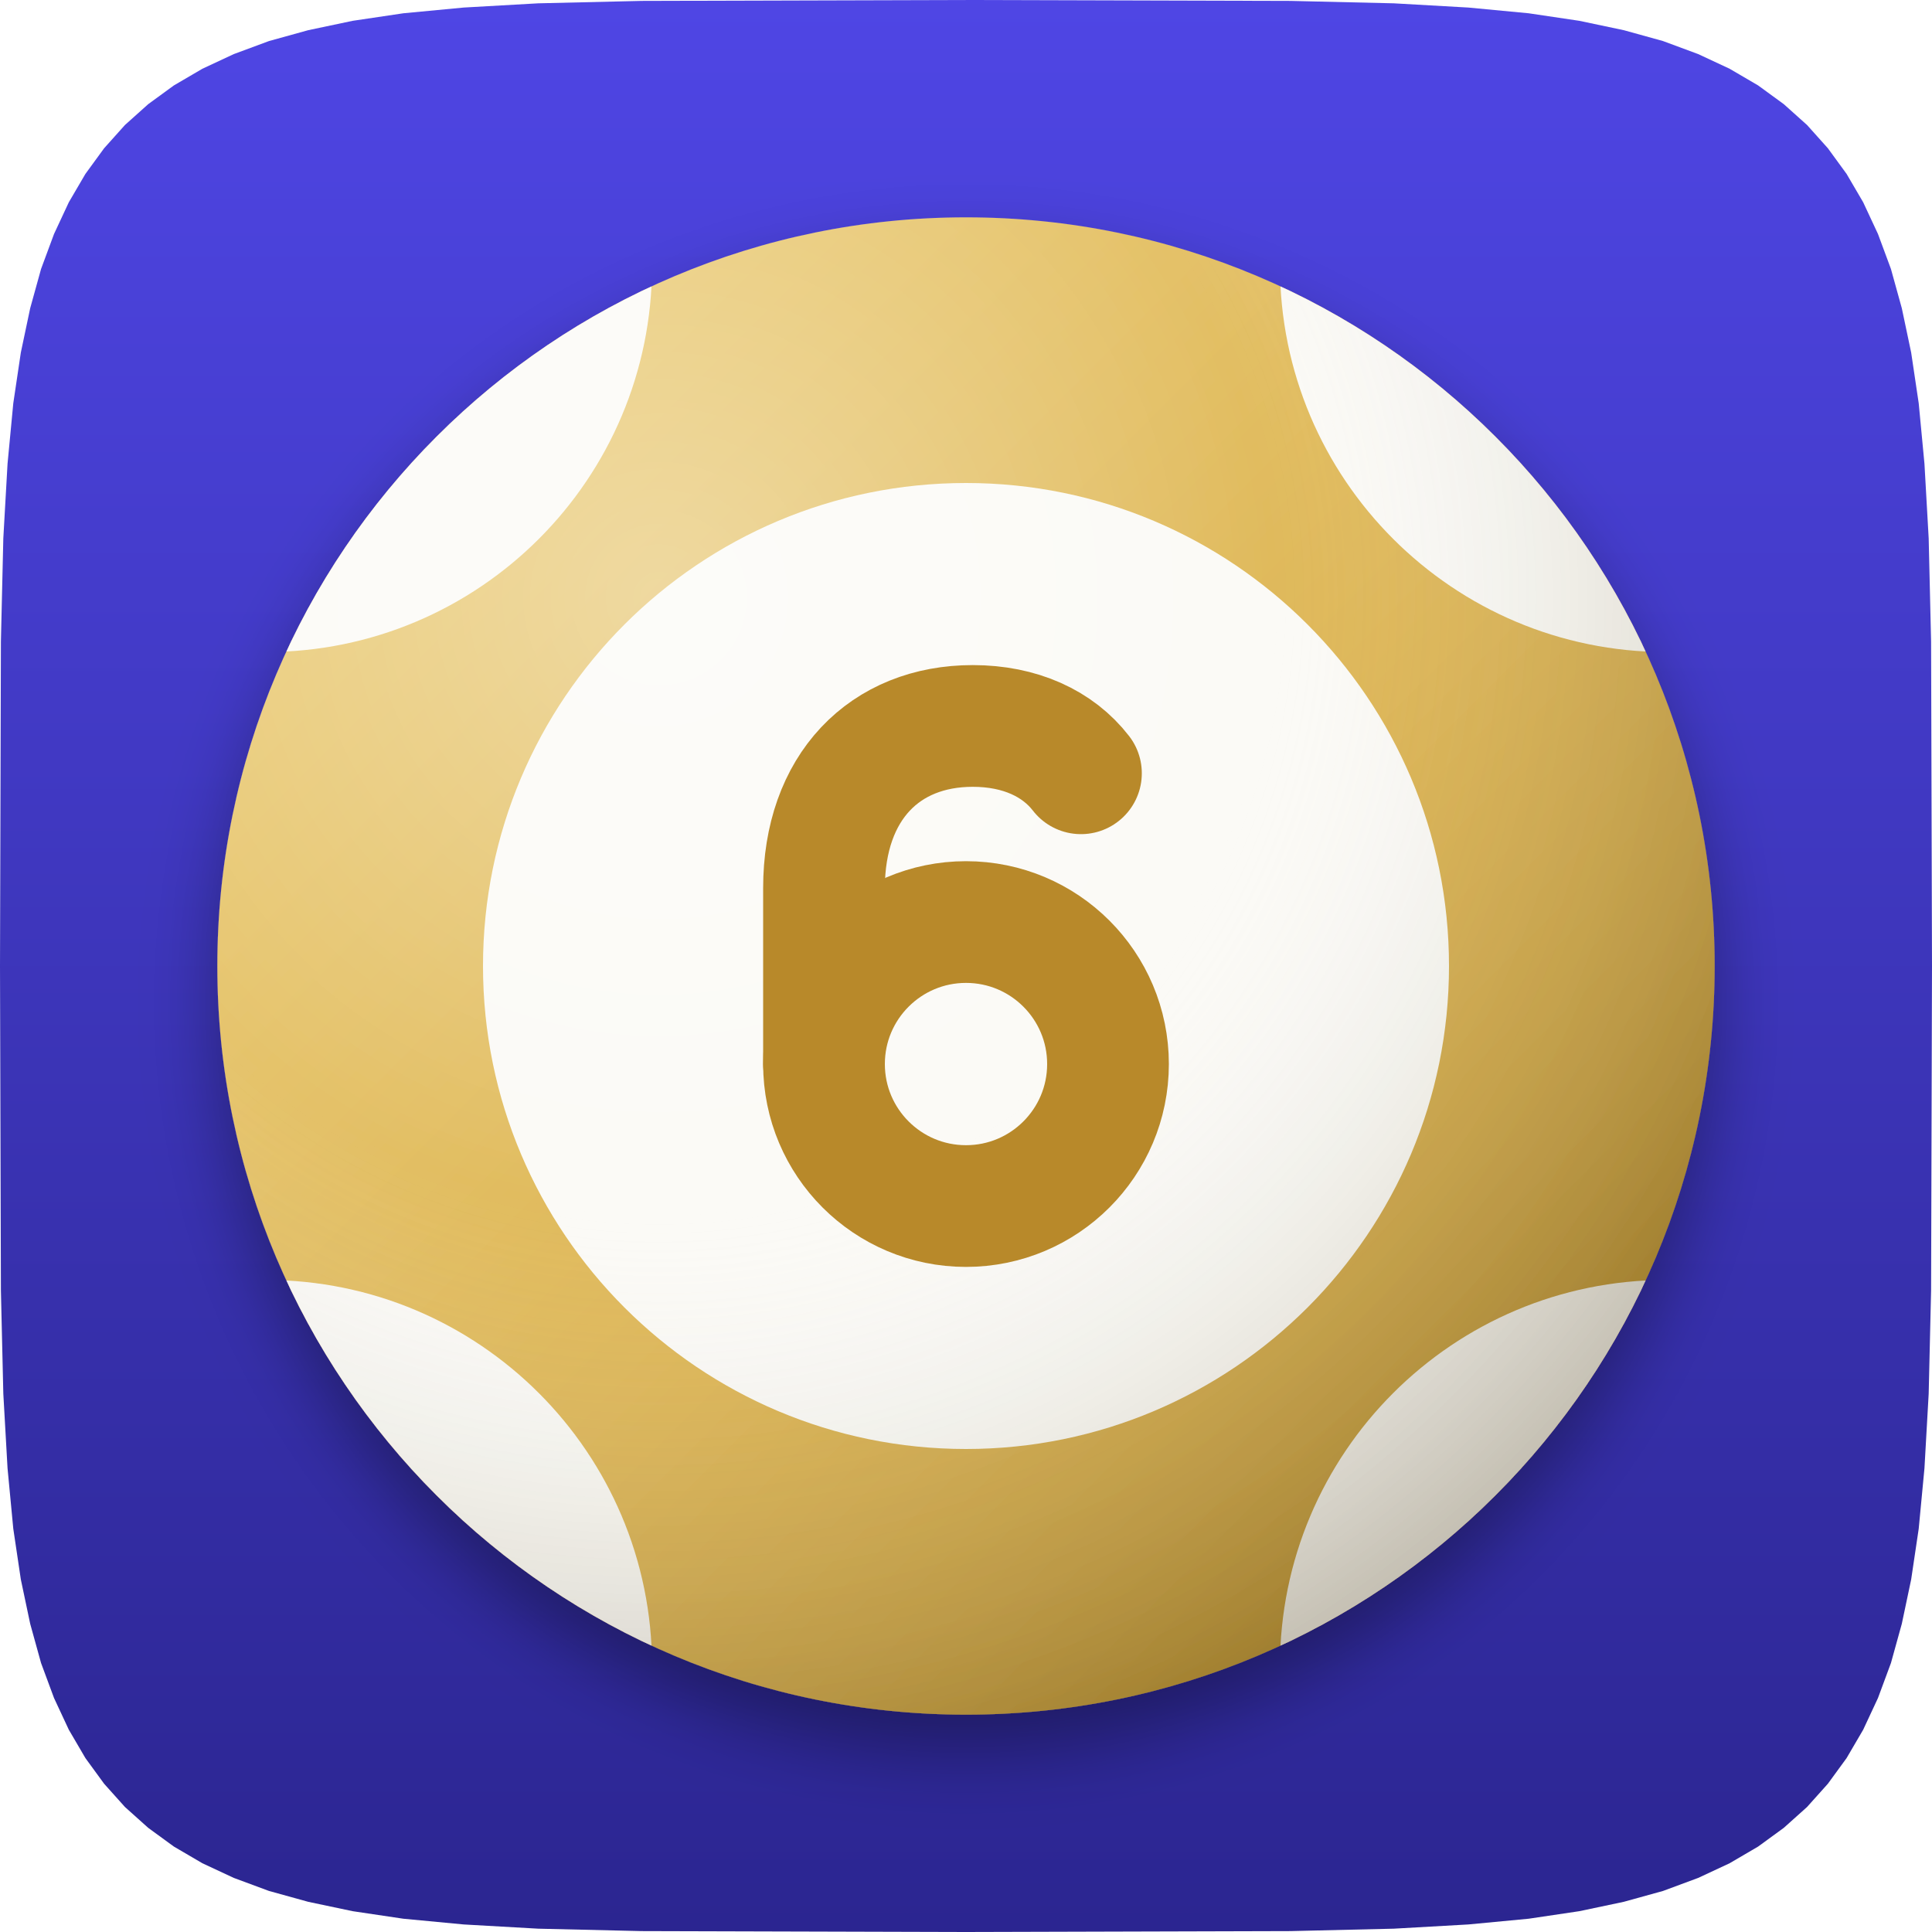
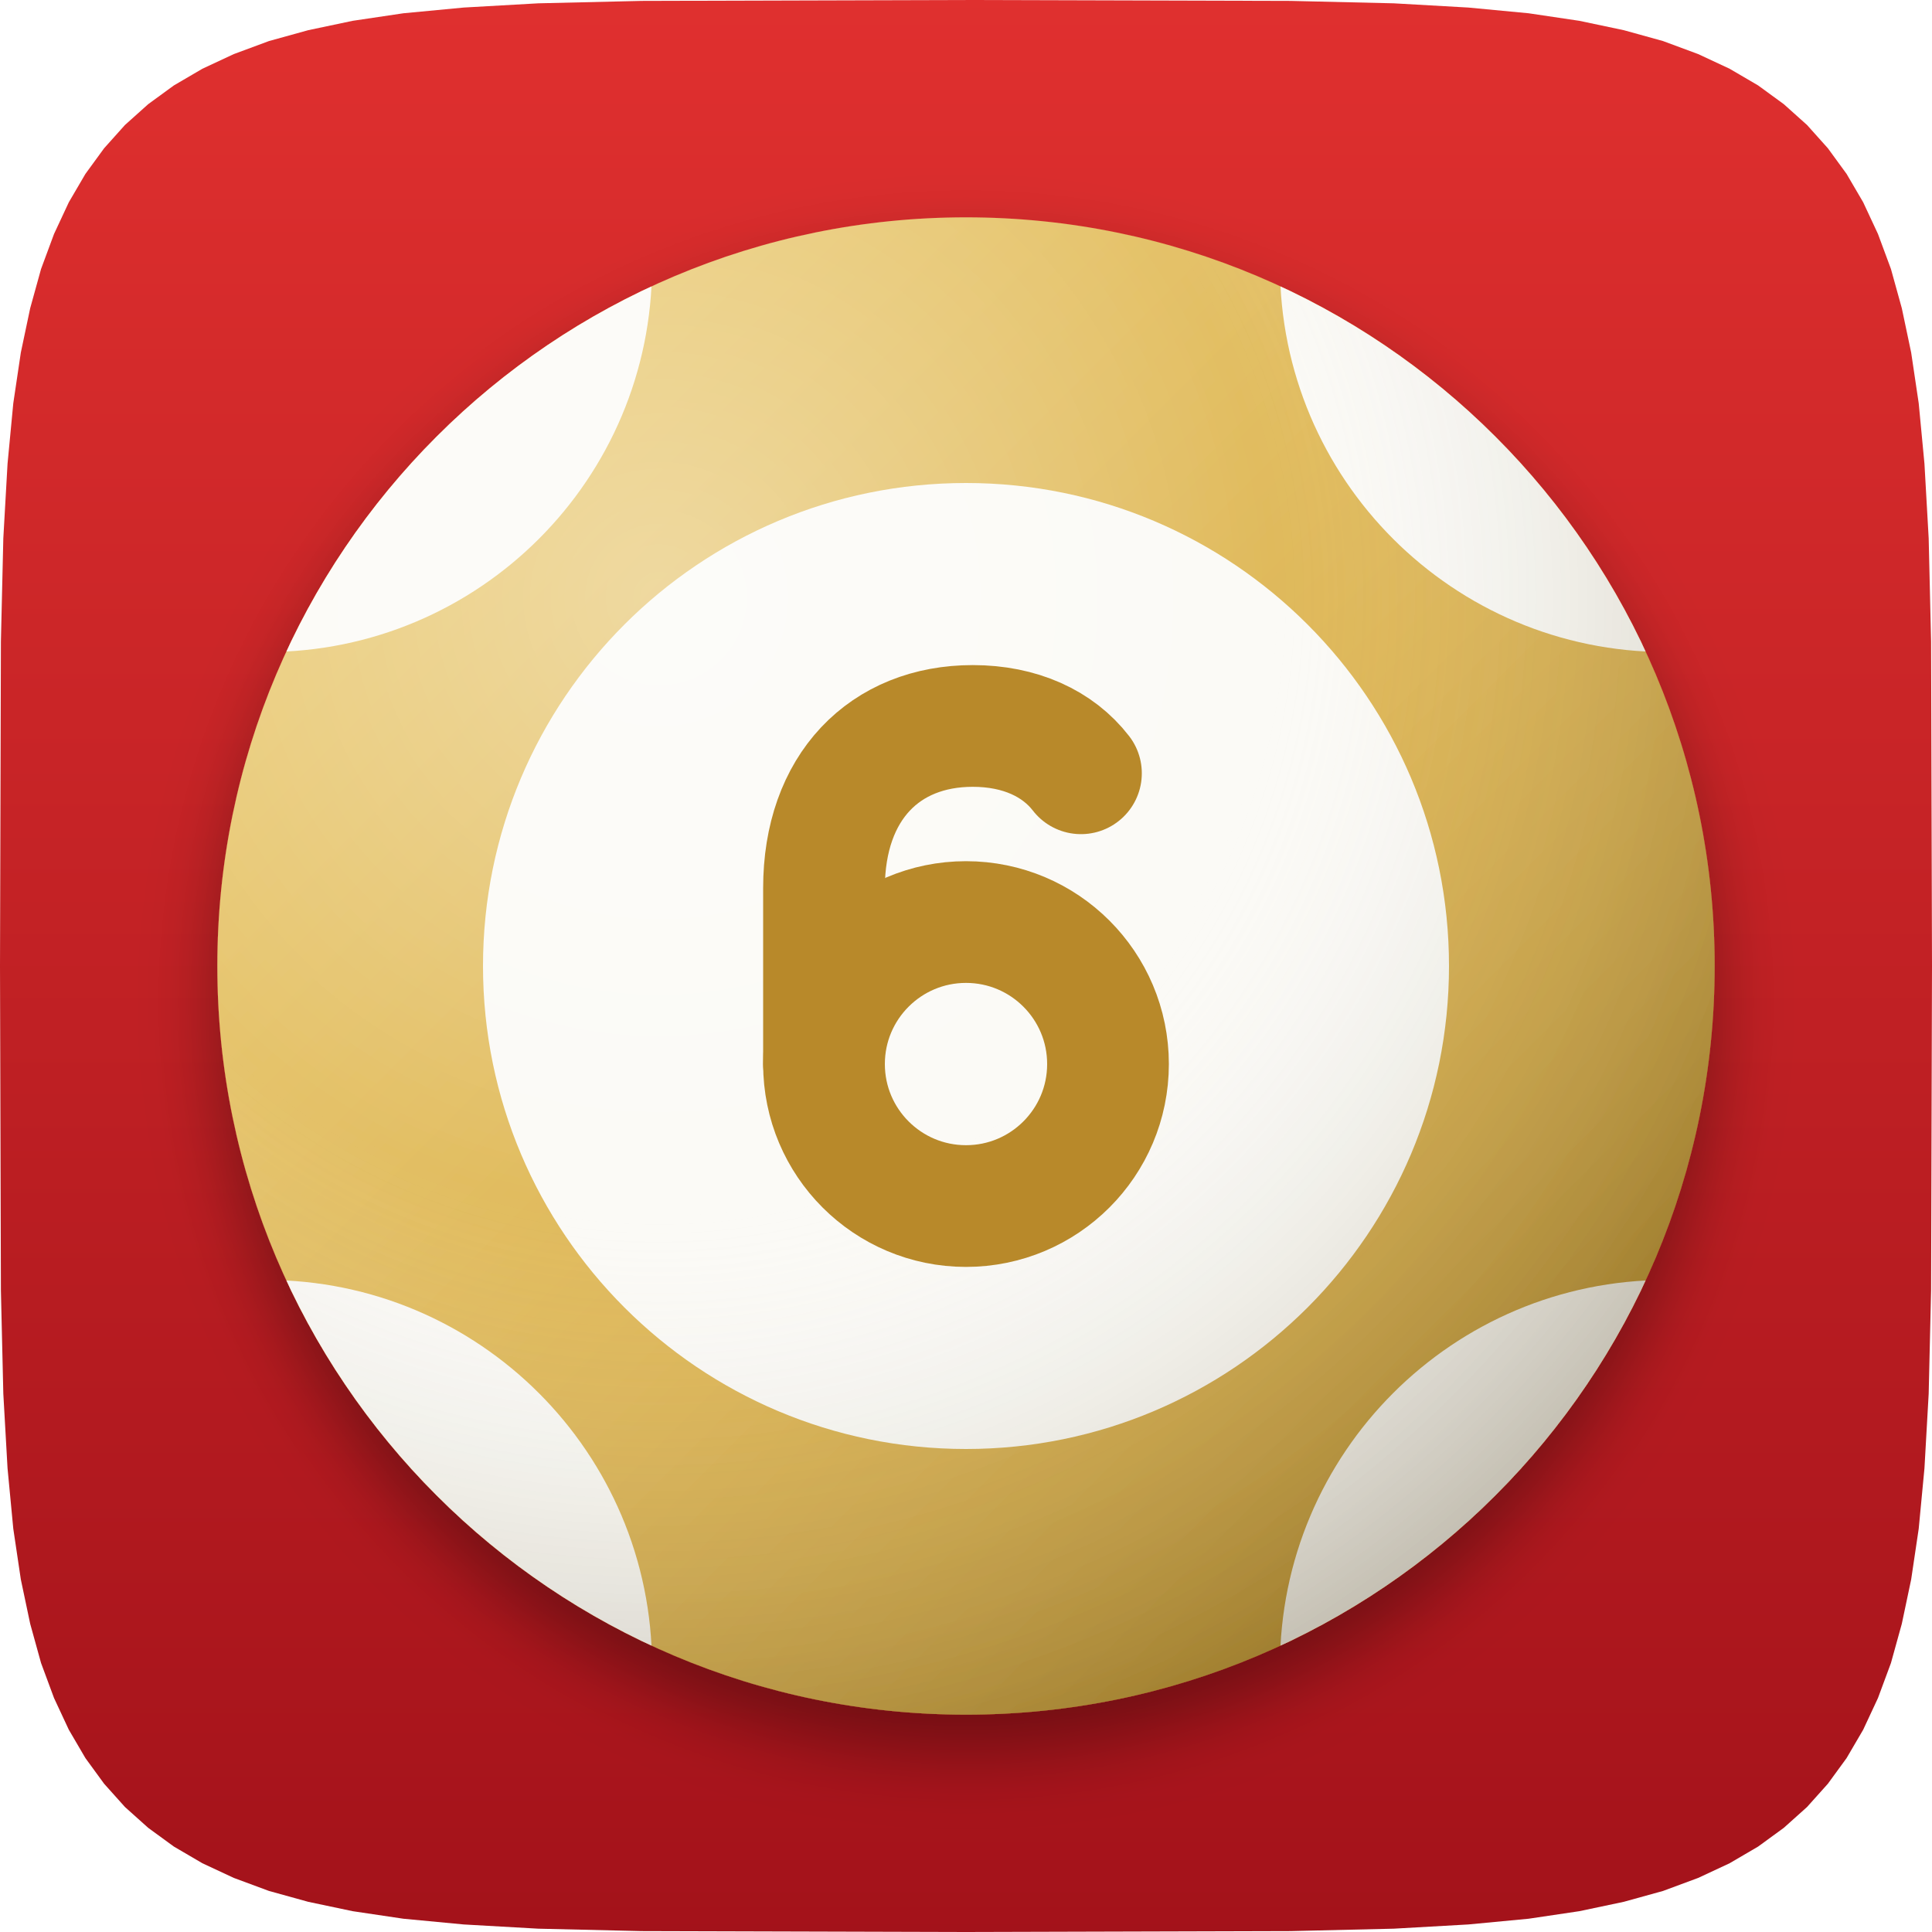
<svg xmlns="http://www.w3.org/2000/svg" viewBox="0 0 64 64">
  <defs>
    <linearGradient id="tile" x1="0" y1="0" x2="0" y2="1">
-       <stop offset="0" stop-color="#4f46e5" />
-       <stop offset="1" stop-color="#2b2590" />
+       <stop offset="0" stop-color="#e0302f" />
+       <stop offset="1" stop-color="#a3121a" />
    </linearGradient>
    <linearGradient id="gold" x1="0" y1="0" x2="1" y2="1">
      <stop offset="0" stop-color="#efd486" />
      <stop offset=".55" stop-color="#ddb554" />
      <stop offset="1" stop-color="#b98f2e" />
    </linearGradient>
    <radialGradient id="shade" cx="30%" cy="26%" r="80%">
      <stop offset="0" stop-color="#fff" stop-opacity=".35" />
      <stop offset=".5" stop-color="#fff" stop-opacity="0" />
      <stop offset="1" stop-color="#3a2c08" stop-opacity=".28" />
    </radialGradient>
    <clipPath id="ball">
      <circle cx="32" cy="32" r="31" />
    </clipPath>
    <filter id="lift" x="-20%" y="-20%" width="140%" height="140%">
      <feDropShadow dx="0" dy="1.5" stdDeviation="1.5" flood-color="#000" flood-opacity=".35" />
    </filter>
  </defs>
  <path id="tile-shape" fill="url(#tile)" d="M64.00 32.00L63.97 42.75L63.89 46.17L63.75 48.64L63.56 50.64L63.31 52.32L63.00 53.79L62.64 55.09L62.21 56.25L61.72 57.30L61.17 58.24L60.55 59.09L59.86 59.86L59.09 60.55L58.24 61.17L57.30 61.72L56.25 62.21L55.09 62.64L53.79 63.00L52.32 63.31L50.64 63.56L48.64 63.75L46.17 63.89L42.75 63.97L32.00 64.00L21.25 63.97L17.83 63.89L15.36 63.75L13.36 63.56L11.68 63.31L10.21 63.00L8.91 62.64L7.75 62.21L6.70 61.72L5.76 61.17L4.91 60.55L4.14 59.86L3.45 59.09L2.83 58.24L2.28 57.30L1.79 56.25L1.36 55.09L1.00 53.79L0.69 52.32L0.44 50.64L0.25 48.64L0.11 46.17L0.03 42.75L0.00 32.00L0.03 21.25L0.11 17.83L0.25 15.36L0.44 13.36L0.69 11.68L1.00 10.21L1.36 8.91L1.79 7.75L2.28 6.70L2.83 5.76L3.45 4.91L4.14 4.14L4.91 3.45L5.76 2.83L6.70 2.28L7.75 1.79L8.91 1.36L10.21 1.00L11.68 0.69L13.36 0.44L15.36 0.25L17.83 0.11L21.25 0.03L32.00 0.00L42.75 0.03L46.17 0.11L48.64 0.25L50.64 0.44L52.32 0.69L53.79 1.00L55.09 1.36L56.25 1.79L57.30 2.28L58.24 2.83L59.09 3.45L59.86 4.14L60.55 4.91L61.17 5.76L61.72 6.70L62.21 7.75L62.64 8.91L63.00 10.21L63.31 11.68L63.56 13.36L63.75 15.36L63.89 17.83L63.97 21.25Z" />
  <g transform="translate(32 32) scale(.8) translate(-32 -32)" filter="url(#lift)">
    <g clip-path="url(#ball)">
      <rect width="64" height="64" fill="url(#gold)" />
      <g fill="#fbfaf6">
        <circle cx="3" cy="3" r="16" />
        <circle cx="61" cy="3" r="16" />
        <circle cx="3" cy="61" r="16" />
        <circle cx="61" cy="61" r="16" />
        <circle cx="32" cy="32" r="20" />
      </g>
      <rect width="64" height="64" fill="url(#shade)" />
    </g>
    <g fill="none" stroke="#b8892a" stroke-width="9" stroke-linecap="round" transform="translate(32 32) scale(.56) translate(-32 -32.25)">
      <circle cx="32" cy="39.5" r="10.5" />
      <path d="M21.5 39.5V26.5C21.5 19 26 14.5 32.5 14.5C36 14.5 38.8 15.8 40.5 18" />
    </g>
  </g>
</svg>
